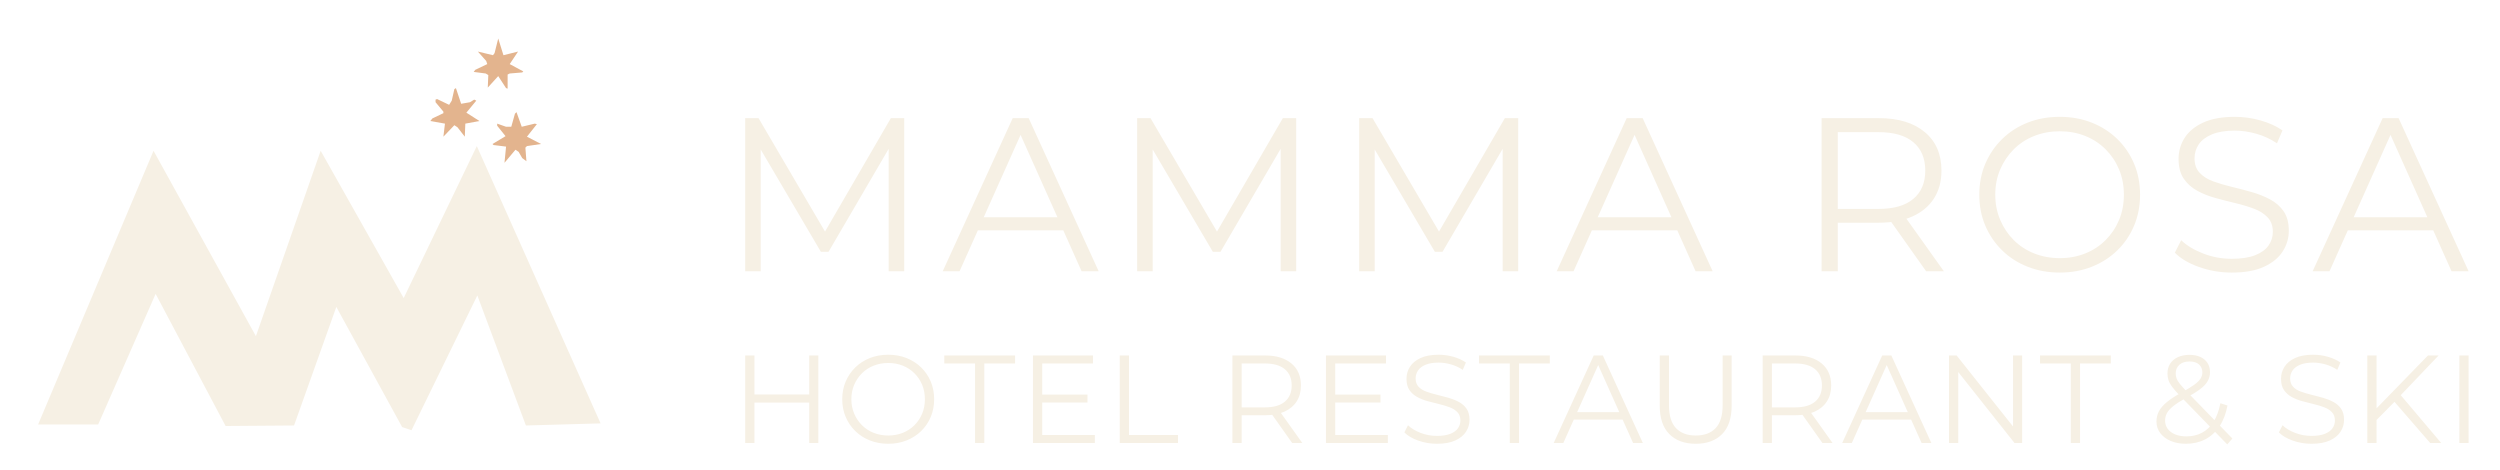
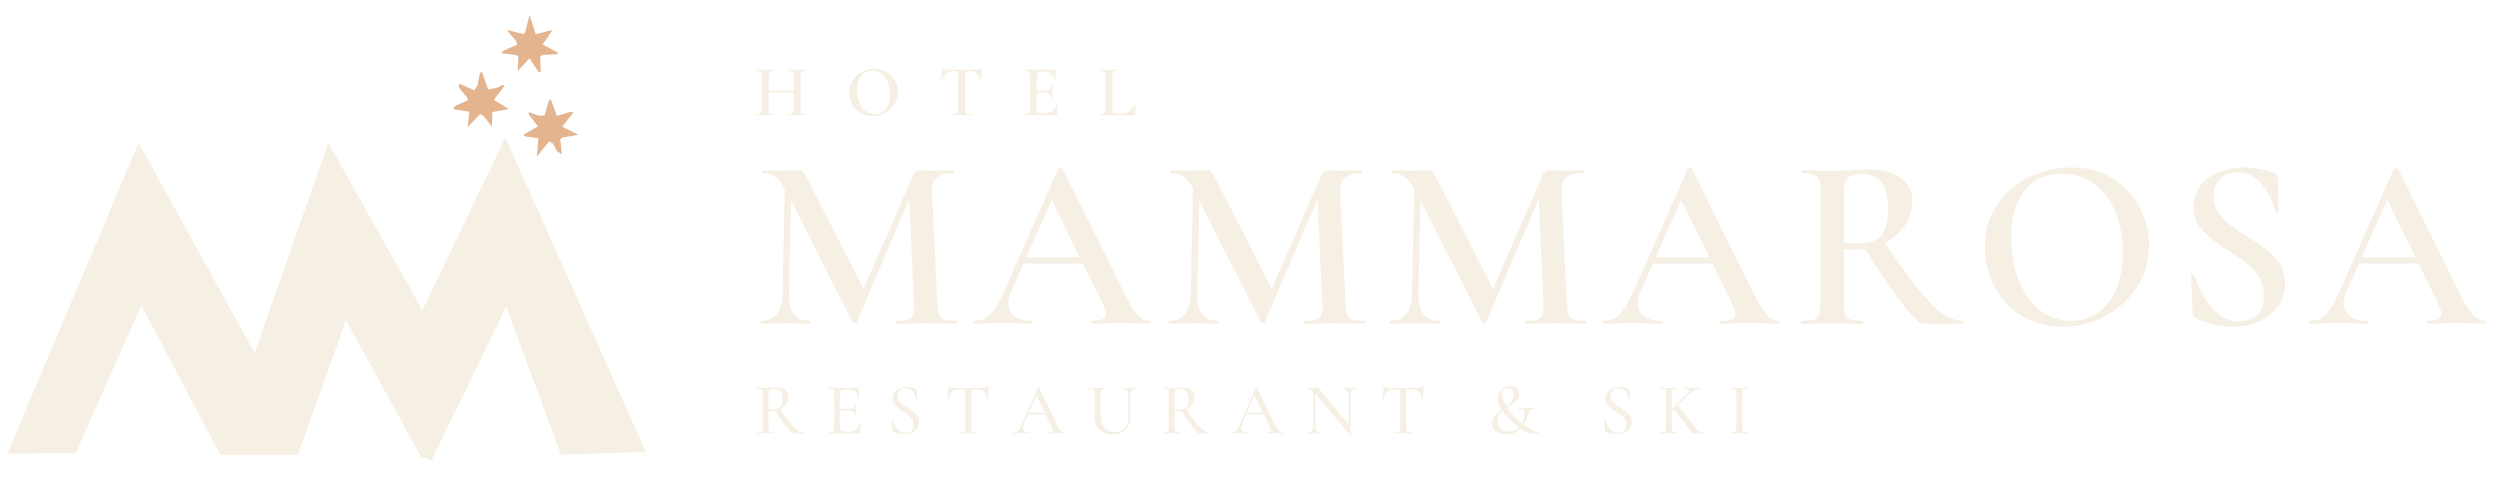
- <svg xmlns="http://www.w3.org/2000/svg" viewBox="0 0 478.7 89.8" width="479" height="90">
-   <path fill="#f6f0e4" d="M115.0 81.0 L91.3 27.9 L77.3 57.0 L61.4 28.8 L49.0 64.3 L29.4 28.8 L7.3 81.2 L18.8 81.2 L29.8 56.2 L43.2 81.5 L56.3 81.4 L64.4 58.7 L77.0 81.7 L78.8 82.3 L91.4 56.5 L100.7 81.4Z" />
-   <path fill="#e3b48e" d="M98.9 21.4 L98.6 21.7 L97.9 24.2 L96.9 24.2 L95.2 23.6 L95.2 24.0 L96.8 26.0 L94.3 27.5 L94.5 27.7 L96.9 28.0 L96.6 31.1 L98.7 28.6 L99.3 29.0 L100.0 30.2 L100.8 30.8 L100.6 28.2 L100.9 27.9 L103.6 27.5 L100.9 26.1 L102.8 23.7 L102.4 23.6 L99.9 24.2Z M87.3 16.8 L87.0 17.0 L86.5 19.2 L86.0 20.0 L83.7 18.9 L83.4 19.0 L83.4 19.5 L84.9 21.3 L84.9 21.6 L82.8 22.6 L82.4 23.1 L85.2 23.6 L84.9 26.1 L87.0 23.9 L87.6 24.3 L89.0 26.1 L89.1 23.6 L91.8 23.1 L89.3 21.5 L91.2 19.2 L90.8 19.0 L90.0 19.5 L88.3 19.8Z M95.4 7.3 L94.7 10.1 L94.4 10.5 L91.5 9.8 L93.1 11.6 L93.3 12.2 L91.0 13.3 L90.7 13.7 L93.0 14.0 L93.5 14.3 L93.4 16.7 L95.4 14.5 L96.9 16.8 L97.2 16.9 L97.2 14.2 L97.6 14.0 L100.0 13.8 L100.2 13.6 L97.6 12.2 L99.2 9.8 L96.4 10.5Z" />
-   <path fill="#f6f0e4" d="M142.689 51.87V22.551H145.244L158.647 45.42H157.306L170.583 22.551H173.138V51.87H170.165V27.201H170.877L158.647 48.142H157.181L144.867 27.201H145.663V51.87Z M180.51 51.87 193.913 22.551H196.97L210.373 51.87H207.106L194.792 24.352H196.049L183.735 51.87ZM185.787 44.038 186.709 41.525H203.755L204.677 44.038Z M217.744 51.87V22.551H220.299L233.702 45.42H232.362L245.639 22.551H248.194V51.87H245.22V27.201H245.932L233.702 48.142H232.236L219.922 27.201H220.718V51.87Z M260.256 51.87V22.551H262.811L276.214 45.42H274.873L288.15 22.551H290.705V51.87H287.732V27.201H288.444L276.214 48.142H274.748L262.434 27.201H263.23V51.87Z M298.077 51.87 311.479 22.551H314.537L327.94 51.87H324.673L312.359 24.352H313.616L301.302 51.87ZM303.354 44.038 304.276 41.525H321.322L322.244 44.038Z  M348.798 51.87V22.551H359.771Q365.342 22.551 368.546 25.211Q371.75 27.871 371.75 32.603Q371.75 35.703 370.305 37.944Q368.86 40.184 366.179 41.378Q363.499 42.572 359.771 42.572H350.515L351.897 41.148V51.87ZM368.818 51.87 361.279 41.231H364.63L372.211 51.87ZM351.897 41.399 350.515 39.933H359.687Q364.085 39.933 366.368 38.006Q368.65 36.08 368.65 32.603Q368.65 29.085 366.368 27.159Q364.085 25.232 359.687 25.232H350.515L351.897 23.766Z M394.409 52.121Q391.1 52.121 388.273 51.011Q385.446 49.901 383.372 47.87Q381.299 45.839 380.147 43.137Q378.996 40.436 378.996 37.211Q378.996 33.986 380.147 31.284Q381.299 28.583 383.372 26.551Q385.446 24.52 388.252 23.41Q391.058 22.3 394.409 22.3Q397.718 22.3 400.524 23.41Q403.33 24.52 405.403 26.53Q407.476 28.541 408.628 31.263Q409.78 33.986 409.78 37.211Q409.78 40.436 408.628 43.158Q407.476 45.881 405.403 47.891Q403.33 49.901 400.524 51.011Q397.718 52.121 394.409 52.121ZM394.409 49.357Q397.047 49.357 399.288 48.456Q401.529 47.556 403.183 45.901Q404.838 44.247 405.759 42.048Q406.681 39.849 406.681 37.211Q406.681 34.572 405.759 32.373Q404.838 30.174 403.183 28.52Q401.529 26.865 399.288 25.965Q397.047 25.064 394.409 25.064Q391.77 25.064 389.508 25.965Q387.247 26.865 385.592 28.52Q383.938 30.174 382.996 32.373Q382.053 34.572 382.053 37.211Q382.053 39.807 382.996 42.027Q383.938 44.247 385.592 45.901Q387.247 47.556 389.508 48.456Q391.77 49.357 394.409 49.357Z M427.329 52.121Q424.062 52.121 421.068 51.053Q418.073 49.985 416.439 48.31L417.654 45.922Q419.204 47.43 421.822 48.456Q424.439 49.483 427.329 49.483Q430.093 49.483 431.832 48.791Q433.57 48.1 434.387 46.928Q435.203 45.755 435.203 44.331Q435.203 42.614 434.219 41.567Q433.235 40.519 431.643 39.912Q430.052 39.305 428.125 38.844Q426.198 38.383 424.272 37.86Q422.345 37.336 420.733 36.457Q419.12 35.577 418.136 34.132Q417.152 32.687 417.152 30.342Q417.152 28.164 418.303 26.342Q419.455 24.52 421.842 23.41Q424.23 22.3 427.957 22.3Q430.429 22.3 432.858 22.991Q435.287 23.682 437.046 24.897L435.999 27.368Q434.114 26.112 431.999 25.525Q429.884 24.939 427.916 24.939Q425.277 24.939 423.56 25.651Q421.842 26.363 421.026 27.557Q420.209 28.75 420.209 30.258Q420.209 31.975 421.193 33.022Q422.178 34.069 423.79 34.656Q425.403 35.242 427.329 35.703Q429.256 36.164 431.162 36.708Q433.067 37.253 434.68 38.111Q436.292 38.97 437.277 40.394Q438.261 41.818 438.261 44.121Q438.261 46.258 437.088 48.079Q435.915 49.901 433.507 51.011Q431.099 52.121 427.329 52.121Z M442.826 51.87 456.229 22.551H459.286L472.689 51.87H469.422L457.108 24.352H458.365L446.051 51.87ZM448.103 44.038 449.025 41.525H466.071L466.993 44.038Z" />
-   <path fill="#f6f0e4" d="M154.949 84.757V67.995H156.697V84.757ZM142.689 84.757V67.995H144.461V84.757ZM144.269 77.023V75.466H155.117V77.023Z M170.083 84.901Q168.192 84.901 166.575 84.266Q164.959 83.632 163.773 82.47Q162.588 81.309 161.93 79.764Q161.271 78.22 161.271 76.376Q161.271 74.532 161.93 72.988Q162.588 71.443 163.773 70.282Q164.959 69.12 166.563 68.486Q168.168 67.851 170.083 67.851Q171.975 67.851 173.579 68.486Q175.184 69.12 176.369 70.27Q177.554 71.419 178.213 72.976Q178.871 74.532 178.871 76.376Q178.871 78.22 178.213 79.776Q177.554 81.333 176.369 82.482Q175.184 83.632 173.579 84.266Q171.975 84.901 170.083 84.901ZM170.083 83.32Q171.592 83.32 172.873 82.806Q174.154 82.291 175.1 81.345Q176.046 80.399 176.573 79.142Q177.099 77.885 177.099 76.376Q177.099 74.868 176.573 73.61Q176.046 72.353 175.1 71.407Q174.154 70.461 172.873 69.947Q171.592 69.432 170.083 69.432Q168.575 69.432 167.282 69.947Q165.988 70.461 165.043 71.407Q164.097 72.353 163.558 73.61Q163.019 74.868 163.019 76.376Q163.019 77.861 163.558 79.13Q164.097 80.399 165.043 81.345Q165.988 82.291 167.282 82.806Q168.575 83.32 170.083 83.32Z M186.702 84.757V69.528H180.811V67.995H194.365V69.528H188.474V84.757Z M197.789 84.757V67.995H209.283V69.528H199.561V83.225H209.642V84.757ZM199.369 76.999V75.49H208.229V76.999Z M214.407 84.757V67.995H216.179V83.225H225.566V84.757Z  M235.983 84.757V67.995H242.257Q245.441 67.995 247.273 69.516Q249.105 71.036 249.105 73.742Q249.105 75.514 248.279 76.795Q247.453 78.076 245.92 78.759Q244.388 79.441 242.257 79.441H236.964L237.755 78.627V84.757ZM247.429 84.757 243.119 78.675H245.034L249.368 84.757ZM237.755 78.771 236.964 77.933H242.209Q244.723 77.933 246.028 76.831Q247.333 75.73 247.333 73.742Q247.333 71.731 246.028 70.629Q244.723 69.528 242.209 69.528H236.964L237.755 68.689Z M253.894 84.757V67.995H265.388V69.528H255.666V83.225H265.748V84.757ZM255.475 76.999V75.49H264.335V76.999Z M275.134 84.901Q273.267 84.901 271.554 84.29Q269.842 83.68 268.908 82.722L269.603 81.357Q270.489 82.219 271.986 82.806Q273.482 83.392 275.134 83.392Q276.715 83.392 277.709 82.997Q278.702 82.602 279.169 81.932Q279.636 81.261 279.636 80.447Q279.636 79.465 279.074 78.867Q278.511 78.268 277.601 77.921Q276.691 77.573 275.589 77.31Q274.488 77.047 273.386 76.747Q272.285 76.448 271.363 75.945Q270.441 75.442 269.878 74.616Q269.316 73.79 269.316 72.449Q269.316 71.204 269.974 70.162Q270.633 69.12 271.997 68.486Q273.362 67.851 275.494 67.851Q276.906 67.851 278.295 68.246Q279.684 68.642 280.69 69.336L280.091 70.749Q279.014 70.03 277.804 69.695Q276.595 69.36 275.47 69.36Q273.961 69.36 272.979 69.767Q271.997 70.174 271.531 70.857Q271.064 71.539 271.064 72.401Q271.064 73.383 271.626 73.982Q272.189 74.58 273.111 74.915Q274.033 75.251 275.134 75.514Q276.236 75.777 277.325 76.089Q278.415 76.4 279.337 76.891Q280.259 77.382 280.822 78.196Q281.384 79.01 281.384 80.327Q281.384 81.548 280.714 82.59Q280.043 83.632 278.666 84.266Q277.29 84.901 275.134 84.901Z M289.095 84.757V69.528H283.204V67.995H296.758V69.528H290.867V84.757Z M297.5 84.757 305.163 67.995H306.911L314.573 84.757H312.706L305.666 69.025H306.384L299.344 84.757ZM300.517 80.279 301.044 78.843H310.79L311.317 80.279Z M324.703 84.901Q321.494 84.901 319.65 83.057Q317.806 81.213 317.806 77.597V67.995H319.578V77.526Q319.578 80.495 320.919 81.908Q322.26 83.32 324.703 83.32Q327.169 83.32 328.51 81.908Q329.851 80.495 329.851 77.526V67.995H331.575V77.597Q331.575 81.213 329.743 83.057Q327.911 84.901 324.703 84.901Z M337.514 84.757V67.995H343.788Q346.972 67.995 348.804 69.516Q350.636 71.036 350.636 73.742Q350.636 75.514 349.81 76.795Q348.984 78.076 347.451 78.759Q345.919 79.441 343.788 79.441H338.496L339.286 78.627V84.757ZM348.96 84.757 344.65 78.675H346.565L350.9 84.757ZM339.286 78.771 338.496 77.933H343.74Q346.254 77.933 347.559 76.831Q348.864 75.73 348.864 73.742Q348.864 71.731 347.559 70.629Q346.254 69.528 343.74 69.528H338.496L339.286 68.689Z M352.743 84.757 360.406 67.995H362.154L369.817 84.757H367.949L360.909 69.025H361.627L354.587 84.757ZM355.761 80.279 356.287 78.843H366.033L366.56 80.279Z M373.193 84.757V67.995H374.654L386.22 82.554H385.454V67.995H387.202V84.757H385.741L374.199 70.198H374.965V84.757Z M396.517 84.757V69.528H390.626V67.995H404.179V69.528H398.289V84.757Z  M426.473 85.021 417.23 75.514Q416.392 74.628 415.901 73.97Q415.41 73.311 415.219 72.712Q415.027 72.114 415.027 71.443Q415.027 70.366 415.542 69.563Q416.057 68.761 417.015 68.318Q417.972 67.875 419.265 67.875Q420.439 67.875 421.313 68.27Q422.187 68.666 422.678 69.408Q423.169 70.15 423.169 71.204Q423.169 72.114 422.726 72.904Q422.283 73.694 421.277 74.448Q420.271 75.203 418.547 76.137Q417.038 76.975 416.164 77.669Q415.29 78.364 414.931 79.022Q414.572 79.681 414.572 80.471Q414.572 81.381 415.087 82.063Q415.602 82.746 416.524 83.117Q417.446 83.488 418.643 83.488Q420.319 83.488 421.636 82.794Q422.953 82.099 423.851 80.686Q424.749 79.274 425.156 77.142L426.521 77.573Q426.066 79.968 424.965 81.596Q423.863 83.225 422.235 84.063Q420.606 84.901 418.547 84.901Q416.919 84.901 415.65 84.362Q414.38 83.823 413.65 82.866Q412.92 81.908 412.92 80.639Q412.92 79.561 413.399 78.663Q413.878 77.765 414.943 76.891Q416.009 76.017 417.781 75.059Q419.289 74.221 420.139 73.61Q420.99 73 421.349 72.437Q421.708 71.874 421.708 71.228Q421.708 70.294 421.073 69.719Q420.439 69.144 419.265 69.144Q417.996 69.144 417.302 69.779Q416.607 70.414 416.607 71.419Q416.607 71.922 416.763 72.377Q416.919 72.832 417.362 73.383Q417.805 73.934 418.595 74.772L427.455 83.895Z  M442.589 84.901Q440.721 84.901 439.009 84.29Q437.297 83.68 436.363 82.722L437.057 81.357Q437.943 82.219 439.44 82.806Q440.937 83.392 442.589 83.392Q444.169 83.392 445.163 82.997Q446.157 82.602 446.624 81.932Q447.091 81.261 447.091 80.447Q447.091 79.465 446.528 78.867Q445.965 78.268 445.055 77.921Q444.145 77.573 443.044 77.31Q441.942 77.047 440.841 76.747Q439.739 76.448 438.817 75.945Q437.895 75.442 437.333 74.616Q436.77 73.79 436.77 72.449Q436.77 71.204 437.429 70.162Q438.087 69.12 439.452 68.486Q440.817 67.851 442.948 67.851Q444.361 67.851 445.75 68.246Q447.139 68.642 448.144 69.336L447.546 70.749Q446.468 70.03 445.259 69.695Q444.05 69.36 442.924 69.36Q441.416 69.36 440.434 69.767Q439.452 70.174 438.985 70.857Q438.518 71.539 438.518 72.401Q438.518 73.383 439.081 73.982Q439.644 74.58 440.565 74.915Q441.487 75.251 442.589 75.514Q443.69 75.777 444.78 76.089Q445.869 76.4 446.791 76.891Q447.713 77.382 448.276 78.196Q448.839 79.01 448.839 80.327Q448.839 81.548 448.168 82.59Q447.498 83.632 446.121 84.266Q444.744 84.901 442.589 84.901Z M454.825 80.591 454.753 78.435 464.907 67.995H466.942L459.543 75.754L458.537 76.831ZM453.293 84.757V67.995H455.065V84.757ZM465.338 84.757 458.106 76.424 459.303 75.131 467.445 84.757Z M470.917 84.757V67.995H472.689V84.757Z" />
+ <svg xmlns="http://www.w3.org/2000/svg" viewBox="0 0 651 124" width="651" height="124">
+   <path fill="#f6f0e4" d="M168.2 117.7 L131.6 35.8 L110.0 80.8 L85.5 37.2 L66.3 91.9 L36.1 37.2 L1.9 118.1 L19.7 118.0 L36.8 79.5 L57.4 118.5 L77.6 118.4 L90.1 83.4 L109.6 118.9 L112.4 119.8 L131.8 79.9 L146.1 118.4Z" />
+   <path fill="#e3b48e" d="M143.4 25.8 L142.9 26.3 L141.8 30.1 L140.2 30.1 L137.7 29.2 L137.7 29.8 L140.1 32.9 L136.3 35.1 L136.6 35.5 L140.2 36.0 L139.8 40.8 L143.0 36.8 L144.0 37.4 L145.1 39.4 L146.3 40.2 L145.9 36.3 L146.4 35.8 L150.6 35.1 L146.4 33.0 L149.3 29.3 L148.7 29.1 L145.0 30.2Z M125.5 18.7 L125.0 19.0 L124.3 22.3 L123.5 23.5 L119.9 21.9 L119.4 22.1 L119.5 22.8 L121.8 25.6 L121.8 26.1 L118.5 27.6 L118.0 28.4 L122.2 29.1 L121.8 33.1 L125.0 29.7 L126.0 30.3 L128.1 33.0 L128.2 29.2 L132.5 28.4 L128.6 26.0 L131.4 22.3 L130.9 22.1 L129.6 22.8 L127.1 23.3Z M137.9 3.9 L136.8 8.3 L136.4 8.9 L132.0 7.8 L134.4 10.7 L134.7 11.6 L131.1 13.2 L130.6 13.9 L134.3 14.3 L135.0 14.8 L134.8 18.5 L137.9 15.2 L140.2 18.7 L140.8 18.8 L140.7 14.7 L141.3 14.3 L145.1 14.1 L145.3 13.7 L141.3 11.6 L143.9 7.8 L139.5 8.9Z" />
+   <path fill="#f6f0e4" d="M206.733 19.702Q206.733 19.151 206.619 18.866Q206.505 18.581 206.163 18.467Q205.821 18.353 205.118 18.353Q205.061 18.353 205.061 18.239Q205.061 18.125 205.118 18.125Q205.593 18.125 206.21 18.154Q206.828 18.182 207.645 18.182Q208.31 18.182 208.956 18.154Q209.602 18.125 210.077 18.125Q210.134 18.125 210.134 18.239Q210.134 18.353 210.077 18.353Q209.412 18.353 209.079 18.458Q208.747 18.562 208.633 18.837Q208.519 19.113 208.519 19.664V28.461Q208.519 29.012 208.633 29.297Q208.747 29.582 209.079 29.677Q209.412 29.772 210.077 29.772Q210.134 29.772 210.134 29.886Q210.134 30.0 210.077 30.0Q209.602 30.0 208.956 29.981Q208.31 29.962 207.645 29.962Q206.828 29.962 206.21 29.981Q205.593 30.0 205.118 30.0Q205.061 30.0 205.061 29.886Q205.061 29.772 205.118 29.772Q205.821 29.772 206.163 29.677Q206.505 29.582 206.619 29.297Q206.733 29.012 206.733 28.461ZM199.228 24.072V23.578H207.55V24.072ZM198.392 28.461V19.664Q198.392 19.113 198.278 18.837Q198.164 18.562 197.841 18.458Q197.518 18.353 196.853 18.353Q196.815 18.353 196.815 18.239Q196.815 18.125 196.853 18.125Q197.347 18.125 197.955 18.154Q198.563 18.182 199.228 18.182Q200.045 18.182 200.672 18.154Q201.299 18.125 201.793 18.125Q201.831 18.125 201.831 18.239Q201.831 18.353 201.793 18.353Q201.109 18.353 200.767 18.467Q200.425 18.581 200.311 18.866Q200.197 19.151 200.197 19.702V28.461Q200.197 29.012 200.311 29.297Q200.425 29.582 200.776 29.677Q201.128 29.772 201.793 29.772Q201.831 29.772 201.831 29.886Q201.831 30.0 201.793 30.0Q201.28 30.0 200.662 29.981Q200.045 29.962 199.228 29.962Q198.563 29.962 197.936 29.981Q197.309 30.0 196.834 30.0Q196.796 30.0 196.796 29.886Q196.796 29.772 196.834 29.772Q197.499 29.772 197.822 29.677Q198.145 29.582 198.268 29.297Q198.392 29.012 198.392 28.461Z M227.158 30.228Q225.79 30.228 224.678 29.744Q223.567 29.259 222.778 28.404Q221.99 27.549 221.562 26.438Q221.135 25.326 221.135 24.072Q221.135 22.533 221.733 21.374Q222.332 20.215 223.32 19.446Q224.308 18.676 225.486 18.296Q226.664 17.916 227.823 17.916Q229.229 17.916 230.34 18.419Q231.452 18.923 232.231 19.778Q233.01 20.633 233.418 21.716Q233.827 22.799 233.827 23.939Q233.827 25.269 233.295 26.409Q232.763 27.549 231.841 28.404Q230.92 29.259 229.713 29.744Q228.507 30.228 227.158 30.228ZM227.804 29.772Q228.944 29.772 229.846 29.164Q230.749 28.556 231.271 27.369Q231.794 26.181 231.794 24.49Q231.794 22.723 231.224 21.355Q230.654 19.987 229.59 19.199Q228.526 18.41 227.044 18.41Q225.201 18.41 224.184 19.73Q223.168 21.051 223.168 23.388Q223.168 24.756 223.51 25.925Q223.852 27.093 224.469 27.967Q225.087 28.841 225.932 29.306Q226.778 29.772 227.804 29.772Z M248.248 18.524Q247.089 18.524 246.357 19.246Q245.626 19.968 245.208 21.374Q245.208 21.431 245.103 21.422Q244.999 21.412 244.999 21.374Q245.037 21.108 245.075 20.642Q245.113 20.177 245.16 19.626Q245.208 19.075 245.236 18.553Q245.265 18.03 245.265 17.707Q245.265 17.612 245.369 17.612Q245.474 17.612 245.474 17.707Q245.474 17.897 245.673 17.982Q245.873 18.068 246.12 18.096Q246.367 18.125 246.538 18.125Q248.172 18.182 250.357 18.182Q251.706 18.182 252.494 18.154Q253.283 18.125 254.024 18.125Q254.708 18.125 255.059 18.04Q255.411 17.954 255.506 17.65Q255.525 17.574 255.62 17.574Q255.715 17.574 255.715 17.65Q255.696 17.954 255.658 18.477Q255.62 18.999 255.601 19.579Q255.582 20.158 255.563 20.643Q255.544 21.127 255.544 21.374Q255.544 21.412 255.439 21.412Q255.335 21.412 255.316 21.374Q255.107 19.873 254.404 19.199Q253.701 18.524 252.523 18.524Q252.01 18.524 251.744 18.619Q251.478 18.714 251.383 18.971Q251.288 19.227 251.288 19.702V28.461Q251.288 29.012 251.411 29.297Q251.535 29.582 251.886 29.677Q252.238 29.772 252.96 29.772Q253.017 29.772 253.017 29.886Q253.017 30.0 252.96 30.0Q252.447 30.0 251.791 29.981Q251.136 29.962 250.357 29.962Q249.616 29.962 248.97 29.981Q248.324 30.0 247.773 30.0Q247.735 30.0 247.735 29.886Q247.735 29.772 247.773 29.772Q248.495 29.772 248.856 29.677Q249.217 29.582 249.34 29.297Q249.464 29.012 249.464 28.461V19.664Q249.464 19.189 249.378 18.951Q249.293 18.714 249.027 18.619Q248.761 18.524 248.248 18.524Z M274.962 30.0H266.716Q266.659 30.0 266.659 29.886Q266.659 29.772 266.716 29.772Q267.343 29.772 267.647 29.677Q267.951 29.582 268.055 29.297Q268.16 29.012 268.16 28.461V19.664Q268.16 19.113 268.055 18.837Q267.951 18.562 267.647 18.458Q267.343 18.353 266.716 18.353Q266.659 18.353 266.659 18.239Q266.659 18.125 266.716 18.125H274.62Q274.81 18.125 274.81 18.296L274.848 20.766Q274.848 20.804 274.753 20.814Q274.658 20.823 274.62 20.766Q274.411 19.683 273.746 19.151Q273.081 18.619 271.998 18.619H271.219Q270.744 18.619 270.468 18.724Q270.193 18.828 270.079 19.066Q269.965 19.303 269.965 19.702V28.385Q269.965 28.784 270.069 29.041Q270.174 29.297 270.402 29.401Q270.63 29.506 271.048 29.506H271.979Q273.271 29.506 274.069 28.889Q274.867 28.271 275.209 27.055Q275.228 26.998 275.332 27.017Q275.437 27.036 275.437 27.074Q275.361 27.606 275.304 28.347Q275.247 29.088 275.247 29.715Q275.247 30.0 274.962 30.0ZM273.898 25.706Q273.898 24.908 273.366 24.49Q272.834 24.072 271.77 24.072H269.11V23.578H271.789Q272.853 23.578 273.366 23.217Q273.879 22.856 273.879 22.172Q273.879 22.115 273.983 22.115Q274.088 22.115 274.088 22.172Q274.088 22.78 274.078 23.122Q274.069 23.464 274.069 23.825Q274.069 24.281 274.097 24.727Q274.126 25.174 274.126 25.706Q274.126 25.744 274.012 25.744Q273.898 25.744 273.898 25.706Z M289.668 19.683V28.385Q289.668 28.86 289.763 29.107Q289.858 29.354 290.124 29.43Q290.39 29.506 290.903 29.506H292.043Q293.392 29.506 294.323 28.746Q295.254 27.986 295.558 26.732Q295.577 26.675 295.672 26.694Q295.767 26.713 295.767 26.77Q295.71 27.359 295.653 28.186Q295.596 29.012 295.596 29.715Q295.596 30.0 295.311 30.0H286.419Q286.381 30.0 286.381 29.886Q286.381 29.772 286.419 29.772Q287.027 29.772 287.34 29.677Q287.654 29.582 287.758 29.297Q287.863 29.012 287.863 28.461V19.664Q287.863 19.113 287.758 18.837Q287.654 18.562 287.34 18.458Q287.027 18.353 286.419 18.353Q286.381 18.353 286.381 18.239Q286.381 18.125 286.419 18.125Q286.875 18.125 287.483 18.154Q288.091 18.182 288.756 18.182Q289.459 18.182 290.057 18.154Q290.656 18.125 291.112 18.125Q291.169 18.125 291.169 18.239Q291.169 18.353 291.112 18.353Q290.504 18.353 290.19 18.458Q289.877 18.562 289.772 18.847Q289.668 19.132 289.668 19.683Z" />
+   <path fill="#f6f0e4" d="M203.778 76.576 204.418 45.792 206.146 45.92 205.442 76.576Q205.378 79.968 206.754 81.76Q208.13 83.552 210.882 83.552Q211.074 83.552 211.074 83.936Q211.074 84.32 210.882 84.32Q209.474 84.32 208.002 84.256Q206.53 84.192 204.674 84.192Q202.754 84.192 201.186 84.256Q199.618 84.32 198.21 84.32Q198.018 84.32 198.018 83.936Q198.018 83.552 198.21 83.552Q200.834 83.552 202.274 81.76Q203.714 79.968 203.778 76.576ZM249.09 83.552Q249.218 83.552 249.218 83.936Q249.218 84.32 249.09 84.32Q247.426 84.32 245.378 84.256Q243.33 84.192 241.09 84.192Q238.85 84.192 236.898 84.256Q234.946 84.32 233.346 84.32Q233.218 84.32 233.218 83.936Q233.218 83.552 233.346 83.552Q236.418 83.552 237.314 82.72Q238.21 81.888 238.018 79.136L236.674 49.888L239.49 45.472L223.106 83.872Q223.042 84.128 222.594 84.128Q222.146 84.128 222.018 83.872L204.674 49.632Q202.37 45.088 198.658 45.088Q198.466 45.088 198.466 44.704Q198.466 44.32 198.658 44.32Q199.874 44.32 201.25 44.384Q202.626 44.448 203.586 44.448Q204.994 44.448 206.114 44.384Q207.234 44.32 207.874 44.32Q208.77 44.32 209.25 44.928Q209.73 45.536 210.818 47.648L225.218 75.872L222.466 80.736L237.634 45.92Q238.018 45.088 238.466 44.704Q238.914 44.32 239.554 44.32Q240.13 44.32 240.802 44.384Q241.474 44.448 242.434 44.448Q244.354 44.448 245.698 44.384Q247.042 44.32 248.322 44.32Q248.514 44.32 248.514 44.704Q248.514 45.088 248.322 45.088Q245.378 45.088 243.97 46.176Q242.562 47.264 242.69 49.888L244.098 79.136Q244.226 80.992 244.578 81.952Q244.93 82.912 245.986 83.232Q247.042 83.552 249.09 83.552Z M265.282 68.64 266.114 67.04H284.034L284.482 68.64ZM299.33 83.552Q299.586 83.552 299.586 83.936Q299.586 84.32 299.33 84.32Q297.41 84.32 295.394 84.192Q293.378 84.064 291.522 84.064Q289.41 84.064 287.842 84.192Q286.274 84.32 284.354 84.32Q284.098 84.32 284.098 83.936Q284.098 83.552 284.354 83.552Q287.234 83.552 287.81 82.528Q288.386 81.504 286.85 78.496L273.474 51.296L276.098 47.008L263.426 75.552Q261.762 79.456 263.33 81.504Q264.898 83.552 268.674 83.552Q268.994 83.552 268.994 83.936Q268.994 84.32 268.674 84.32Q266.754 84.32 265.154 84.192Q263.554 84.064 261.122 84.064Q258.69 84.064 257.25 84.192Q255.81 84.32 253.698 84.32Q253.442 84.32 253.442 83.936Q253.442 83.552 253.698 83.552Q255.426 83.552 256.674 82.848Q257.922 82.144 259.138 80.256Q260.354 78.368 261.826 74.976L275.586 43.936Q275.714 43.744 276.162 43.744Q276.61 43.744 276.674 43.936L292.354 75.552Q293.826 78.624 294.978 80.384Q296.13 82.144 297.154 82.848Q298.178 83.552 299.33 83.552Z M310.082 76.576 310.722 45.792 312.45 45.92 311.746 76.576Q311.682 79.968 313.058 81.76Q314.434 83.552 317.186 83.552Q317.378 83.552 317.378 83.936Q317.378 84.32 317.186 84.32Q315.778 84.32 314.306 84.256Q312.834 84.192 310.978 84.192Q309.058 84.192 307.49 84.256Q305.922 84.32 304.514 84.32Q304.322 84.32 304.322 83.936Q304.322 83.552 304.514 83.552Q307.138 83.552 308.578 81.76Q310.018 79.968 310.082 76.576ZM355.394 83.552Q355.522 83.552 355.522 83.936Q355.522 84.32 355.394 84.32Q353.73 84.32 351.682 84.256Q349.634 84.192 347.394 84.192Q345.154 84.192 343.202 84.256Q341.25 84.32 339.65 84.32Q339.522 84.32 339.522 83.936Q339.522 83.552 339.65 83.552Q342.722 83.552 343.618 82.72Q344.514 81.888 344.322 79.136L342.978 49.888L345.794 45.472L329.41 83.872Q329.346 84.128 328.898 84.128Q328.45 84.128 328.322 83.872L310.978 49.632Q308.674 45.088 304.962 45.088Q304.77 45.088 304.77 44.704Q304.77 44.32 304.962 44.32Q306.178 44.32 307.554 44.384Q308.93 44.448 309.89 44.448Q311.298 44.448 312.418 44.384Q313.538 44.32 314.178 44.32Q315.074 44.32 315.554 44.928Q316.034 45.536 317.122 47.648L331.522 75.872L328.77 80.736L343.938 45.92Q344.322 45.088 344.77 44.704Q345.218 44.32 345.858 44.32Q346.434 44.32 347.106 44.384Q347.778 44.448 348.738 44.448Q350.658 44.448 352.002 44.384Q353.346 44.32 354.626 44.32Q354.818 44.32 354.818 44.704Q354.818 45.088 354.626 45.088Q351.682 45.088 350.274 46.176Q348.866 47.264 348.994 49.888L350.402 79.136Q350.53 80.992 350.882 81.952Q351.234 82.912 352.29 83.232Q353.346 83.552 355.394 83.552Z M367.682 76.576 368.322 45.792 370.05 45.92 369.346 76.576Q369.282 79.968 370.658 81.76Q372.034 83.552 374.786 83.552Q374.978 83.552 374.978 83.936Q374.978 84.32 374.786 84.32Q373.378 84.32 371.906 84.256Q370.434 84.192 368.578 84.192Q366.658 84.192 365.09 84.256Q363.522 84.32 362.114 84.32Q361.922 84.32 361.922 83.936Q361.922 83.552 362.114 83.552Q364.738 83.552 366.178 81.76Q367.618 79.968 367.682 76.576ZM412.994 83.552Q413.122 83.552 413.122 83.936Q413.122 84.32 412.994 84.32Q411.33 84.32 409.282 84.256Q407.234 84.192 404.994 84.192Q402.754 84.192 400.802 84.256Q398.85 84.32 397.25 84.32Q397.122 84.32 397.122 83.936Q397.122 83.552 397.25 83.552Q400.322 83.552 401.218 82.72Q402.114 81.888 401.922 79.136L400.578 49.888L403.394 45.472L387.01 83.872Q386.946 84.128 386.498 84.128Q386.05 84.128 385.922 83.872L368.578 49.632Q366.274 45.088 362.562 45.088Q362.37 45.088 362.37 44.704Q362.37 44.32 362.562 44.32Q363.778 44.32 365.154 44.384Q366.53 44.448 367.49 44.448Q368.898 44.448 370.018 44.384Q371.138 44.32 371.778 44.32Q372.674 44.32 373.154 44.928Q373.634 45.536 374.722 47.648L389.122 75.872L386.37 80.736L401.538 45.92Q401.922 45.088 402.37 44.704Q402.818 44.32 403.458 44.32Q404.034 44.32 404.706 44.384Q405.378 44.448 406.338 44.448Q408.258 44.448 409.602 44.384Q410.946 44.32 412.226 44.32Q412.418 44.32 412.418 44.704Q412.418 45.088 412.226 45.088Q409.282 45.088 407.874 46.176Q406.466 47.264 406.594 49.888L408.002 79.136Q408.13 80.992 408.482 81.952Q408.834 82.912 409.89 83.232Q410.946 83.552 412.994 83.552Z M429.186 68.64 430.018 67.04H447.938L448.386 68.64ZM463.234 83.552Q463.49 83.552 463.49 83.936Q463.49 84.32 463.234 84.32Q461.314 84.32 459.298 84.192Q457.282 84.064 455.426 84.064Q453.314 84.064 451.746 84.192Q450.178 84.32 448.258 84.32Q448.002 84.32 448.002 83.936Q448.002 83.552 448.258 83.552Q451.138 83.552 451.714 82.528Q452.29 81.504 450.754 78.496L437.378 51.296L440.002 47.008L427.33 75.552Q425.666 79.456 427.234 81.504Q428.802 83.552 432.578 83.552Q432.898 83.552 432.898 83.936Q432.898 84.32 432.578 84.32Q430.658 84.32 429.058 84.192Q427.458 84.064 425.026 84.064Q422.594 84.064 421.154 84.192Q419.714 84.32 417.602 84.32Q417.346 84.32 417.346 83.936Q417.346 83.552 417.602 83.552Q419.33 83.552 420.578 82.848Q421.826 82.144 423.042 80.256Q424.258 78.368 425.73 74.976L439.49 43.936Q439.618 43.744 440.066 43.744Q440.514 43.744 440.578 43.936L456.258 75.552Q457.73 78.624 458.882 80.384Q460.034 82.144 461.058 82.848Q462.082 83.552 463.234 83.552Z M500.866 84.32Q499.906 84.32 497.666 81.888Q495.426 79.456 492.258 74.88Q489.09 70.304 485.186 63.968L490.306 62.432Q495.49 70.176 499.17 74.816Q502.85 79.456 505.698 81.504Q508.546 83.552 511.17 83.552Q511.298 83.552 511.298 83.936Q511.298 84.32 511.17 84.32Q507.138 84.32 504.61 84.32Q502.082 84.32 500.866 84.32ZM486.338 44.128Q491.906 44.128 494.946 46.336Q497.986 48.544 497.986 52.384Q497.986 56.032 495.906 58.912Q493.826 61.792 490.53 63.392Q487.234 64.992 483.458 64.992Q482.69 64.992 481.794 64.96Q480.898 64.928 480.194 64.864V79.136Q480.194 80.992 480.514 81.952Q480.834 82.912 481.89 83.232Q482.946 83.552 484.994 83.552Q485.186 83.552 485.186 83.936Q485.186 84.32 484.994 84.32Q483.394 84.32 481.41 84.256Q479.426 84.192 477.058 84.192Q474.818 84.192 472.77 84.256Q470.722 84.32 469.122 84.32Q468.93 84.32 468.93 83.936Q468.93 83.552 469.122 83.552Q471.234 83.552 472.258 83.232Q473.282 82.912 473.666 81.952Q474.05 80.992 474.05 79.136V49.504Q474.05 47.648 473.698 46.72Q473.346 45.792 472.322 45.44Q471.298 45.088 469.186 45.088Q469.058 45.088 469.058 44.704Q469.058 44.32 469.186 44.32Q470.786 44.32 472.802 44.416Q474.818 44.512 477.058 44.512Q479.106 44.512 481.666 44.32Q484.226 44.128 486.338 44.128ZM491.65 54.624Q491.65 50.912 490.786 48.896Q489.922 46.88 488.386 46.112Q486.85 45.344 484.802 45.344Q482.306 45.344 481.25 46.272Q480.194 47.2 480.194 49.632V63.136Q481.09 63.264 482.114 63.328Q483.138 63.392 483.906 63.392Q488.194 63.392 489.922 61.248Q491.65 59.104 491.65 54.624Z M537.154 85.088Q532.546 85.088 528.802 83.456Q525.058 81.824 522.402 78.944Q519.746 76.064 518.306 72.32Q516.866 68.576 516.866 64.352Q516.866 59.168 518.882 55.264Q520.898 51.36 524.226 48.768Q527.554 46.176 531.522 44.896Q535.49 43.616 539.394 43.616Q544.13 43.616 547.874 45.312Q551.618 47.008 554.242 49.888Q556.866 52.768 558.242 56.416Q559.618 60.064 559.618 63.904Q559.618 68.384 557.826 72.224Q556.034 76.064 552.93 78.944Q549.826 81.824 545.762 83.456Q541.698 85.088 537.154 85.088ZM539.33 83.552Q543.17 83.552 546.21 81.504Q549.25 79.456 551.01 75.456Q552.77 71.456 552.77 65.76Q552.77 59.808 550.85 55.2Q548.93 50.592 545.346 47.936Q541.762 45.28 536.77 45.28Q530.562 45.28 527.138 49.728Q523.714 54.176 523.714 62.048Q523.714 66.656 524.866 70.592Q526.018 74.528 528.098 77.472Q530.178 80.416 533.026 81.984Q535.874 83.552 539.33 83.552Z M576.45 51.168Q576.45 53.664 577.73 55.488Q579.01 57.312 581.026 58.784Q583.042 60.256 585.282 61.664Q587.714 63.136 589.922 64.8Q592.13 66.464 593.57 68.608Q595.01 70.752 595.01 73.824Q595.01 77.152 593.282 79.68Q591.554 82.208 588.514 83.648Q585.474 85.088 581.378 85.088Q579.65 85.088 577.762 84.768Q575.874 84.448 574.242 83.872Q572.61 83.296 571.586 82.656Q571.33 82.464 571.17 82.208Q571.01 81.952 570.946 81.44L570.562 71.776Q570.498 71.456 570.85 71.424Q571.202 71.392 571.266 71.648Q572.034 73.568 573.09 75.712Q574.146 77.856 575.554 79.648Q576.962 81.44 578.786 82.56Q580.61 83.68 582.978 83.68Q584.642 83.68 586.114 83.104Q587.586 82.528 588.546 81.088Q589.506 79.648 589.506 77.152Q589.506 74.144 588.13 72.0Q586.754 69.856 584.642 68.256Q582.53 66.656 580.226 65.248Q577.986 63.776 575.938 62.24Q573.89 60.704 572.578 58.688Q571.266 56.672 571.266 53.792Q571.266 50.272 573.186 48.032Q575.106 45.792 578.082 44.704Q581.058 43.616 584.194 43.616Q586.306 43.616 588.482 44Q590.658 44.384 592.194 45.088Q592.77 45.28 592.962 45.6Q593.154 45.92 593.154 46.304L593.282 54.944Q593.282 55.2 592.994 55.264Q592.706 55.328 592.578 55.136Q592.258 54.176 591.618 52.48Q590.978 50.784 589.826 49.056Q588.674 47.328 586.946 46.112Q585.218 44.896 582.722 44.896Q580.802 44.896 579.394 45.664Q577.986 46.432 577.218 47.808Q576.45 49.184 576.45 51.168Z M613.058 68.64 613.89 67.04H631.81L632.258 68.64ZM647.106 83.552Q647.362 83.552 647.362 83.936Q647.362 84.32 647.106 84.32Q645.186 84.32 643.17 84.192Q641.154 84.064 639.298 84.064Q637.186 84.064 635.618 84.192Q634.05 84.32 632.13 84.32Q631.874 84.32 631.874 83.936Q631.874 83.552 632.13 83.552Q635.01 83.552 635.586 82.528Q636.162 81.504 634.626 78.496L621.25 51.296L623.874 47.008L611.202 75.552Q609.538 79.456 611.106 81.504Q612.674 83.552 616.45 83.552Q616.77 83.552 616.77 83.936Q616.77 84.32 616.45 84.32Q614.53 84.32 612.93 84.192Q611.33 84.064 608.898 84.064Q606.466 84.064 605.026 84.192Q603.586 84.32 601.474 84.32Q601.218 84.32 601.218 83.936Q601.218 83.552 601.474 83.552Q603.202 83.552 604.45 82.848Q605.698 82.144 606.914 80.256Q608.13 78.368 609.602 74.976L623.362 43.936Q623.49 43.744 623.938 43.744Q624.386 43.744 624.45 43.936L640.13 75.552Q641.602 78.624 642.754 80.384Q643.906 82.144 644.93 82.848Q645.954 83.552 647.106 83.552Z" />
+   <path fill="#f6f0e4" d="M206.6 112.86Q206.296 112.86 205.602 112.129Q204.909 111.397 203.94 110.038Q202.971 108.68 201.755 106.799L203.028 106.4Q204.624 108.699 205.735 110.067Q206.847 111.435 207.702 112.034Q208.557 112.632 209.336 112.632Q209.393 112.632 209.393 112.746Q209.393 112.86 209.336 112.86Q208.272 112.86 207.597 112.86Q206.923 112.86 206.6 112.86ZM202.04 100.928Q203.636 100.928 204.481 101.602Q205.327 102.277 205.327 103.398Q205.327 104.462 204.719 105.298Q204.111 106.134 203.132 106.609Q202.154 107.084 201.033 107.084Q200.805 107.084 200.558 107.075Q200.311 107.065 200.102 107.046V111.321Q200.102 111.872 200.206 112.157Q200.311 112.442 200.643 112.537Q200.976 112.632 201.641 112.632Q201.698 112.632 201.698 112.746Q201.698 112.86 201.641 112.86Q201.166 112.86 200.596 112.841Q200.026 112.822 199.342 112.822Q198.696 112.822 198.107 112.841Q197.518 112.86 197.043 112.86Q196.986 112.86 196.986 112.746Q196.986 112.632 197.043 112.632Q197.689 112.632 198.021 112.537Q198.354 112.442 198.477 112.157Q198.601 111.872 198.601 111.321V102.524Q198.601 101.973 198.487 101.697Q198.373 101.422 198.05 101.317Q197.727 101.213 197.062 101.213Q197.024 101.213 197.024 101.099Q197.024 100.985 197.062 100.985Q197.537 100.985 198.116 101.013Q198.696 101.042 199.342 101.042Q199.95 101.042 200.71 100.985Q201.47 100.928 202.04 100.928ZM203.769 104.006Q203.769 102.942 203.484 102.344Q203.199 101.745 202.676 101.498Q202.154 101.251 201.451 101.251Q200.729 101.251 200.415 101.507Q200.102 101.764 200.102 102.562V106.571Q200.368 106.59 200.681 106.609Q200.995 106.628 201.223 106.628Q202.629 106.628 203.199 105.982Q203.769 105.336 203.769 104.006Z M223.776 112.86H215.682Q215.625 112.86 215.625 112.746Q215.625 112.632 215.682 112.632Q216.328 112.632 216.66 112.537Q216.993 112.442 217.107 112.157Q217.221 111.872 217.221 111.321V102.524Q217.221 101.973 217.107 101.697Q216.993 101.422 216.66 101.317Q216.328 101.213 215.682 101.213Q215.625 101.213 215.625 101.099Q215.625 100.985 215.682 100.985H223.434Q223.624 100.985 223.624 101.156L223.662 103.55Q223.662 103.607 223.557 103.617Q223.453 103.626 223.434 103.569Q223.301 102.524 222.693 101.983Q222.085 101.441 221.097 101.441H220.128Q219.558 101.441 219.254 101.536Q218.95 101.631 218.836 101.888Q218.722 102.144 218.722 102.6V111.245Q218.722 111.701 218.826 111.957Q218.931 112.214 219.216 112.319Q219.501 112.423 220.014 112.423H221.268Q222.351 112.423 223.054 111.787Q223.757 111.15 224.023 109.972Q224.023 109.915 224.137 109.934Q224.251 109.953 224.251 110.01Q224.175 110.523 224.118 111.245Q224.061 111.967 224.061 112.575Q224.061 112.86 223.776 112.86ZM222.712 108.49Q222.712 107.673 222.246 107.284Q221.781 106.894 220.755 106.894H218V106.457H220.812Q221.781 106.457 222.237 106.124Q222.693 105.792 222.693 105.089Q222.693 105.051 222.797 105.051Q222.902 105.051 222.902 105.089Q222.902 105.678 222.892 106.001Q222.883 106.324 222.883 106.685Q222.883 107.122 222.911 107.559Q222.94 107.996 222.94 108.49Q222.94 108.528 222.826 108.528Q222.712 108.528 222.712 108.49Z M233.789 103.113Q233.789 103.873 234.169 104.424Q234.549 104.975 235.157 105.403Q235.765 105.83 236.449 106.248Q237.152 106.666 237.807 107.141Q238.463 107.616 238.89 108.252Q239.318 108.889 239.318 109.801Q239.318 110.732 238.833 111.473Q238.349 112.214 237.465 112.651Q236.582 113.088 235.347 113.088Q234.853 113.088 234.349 113.002Q233.846 112.917 233.39 112.765Q232.934 112.613 232.554 112.385Q232.478 112.328 232.43 112.252Q232.383 112.176 232.383 112.024L232.193 109.307Q232.174 109.212 232.278 109.203Q232.383 109.193 232.402 109.269Q232.573 109.858 232.858 110.466Q233.143 111.074 233.542 111.578Q233.941 112.081 234.501 112.404Q235.062 112.727 235.803 112.727Q236.316 112.727 236.8 112.537Q237.285 112.347 237.589 111.9Q237.893 111.454 237.893 110.656Q237.893 109.744 237.494 109.117Q237.095 108.49 236.468 108.034Q235.841 107.578 235.138 107.16Q234.473 106.742 233.855 106.286Q233.238 105.83 232.858 105.231Q232.478 104.633 232.478 103.778Q232.478 102.752 233.019 102.087Q233.561 101.422 234.406 101.099Q235.252 100.776 236.145 100.776Q236.734 100.776 237.342 100.89Q237.95 101.004 238.444 101.213Q238.615 101.289 238.672 101.374Q238.729 101.46 238.729 101.555L238.824 103.93Q238.824 103.987 238.729 104.006Q238.634 104.025 238.596 103.949Q238.539 103.626 238.349 103.142Q238.159 102.657 237.836 102.191Q237.513 101.726 237.009 101.412Q236.506 101.099 235.784 101.099Q235.119 101.099 234.682 101.375Q234.245 101.65 234.017 102.097Q233.789 102.543 233.789 103.113Z M249.825 101.365Q248.647 101.365 247.982 102.02Q247.317 102.676 246.994 104.12Q246.975 104.158 246.87 104.158Q246.766 104.158 246.766 104.101Q246.804 103.854 246.851 103.398Q246.899 102.942 246.937 102.41Q246.975 101.878 247.003 101.384Q247.032 100.89 247.032 100.567Q247.032 100.472 247.146 100.472Q247.26 100.472 247.26 100.567Q247.26 100.757 247.45 100.843Q247.64 100.928 247.887 100.957Q248.134 100.985 248.305 100.985Q249.939 101.042 252.124 101.042Q253.454 101.042 254.252 101.013Q255.05 100.985 255.791 100.985Q256.437 100.985 256.788 100.899Q257.14 100.814 257.235 100.51Q257.254 100.434 257.358 100.434Q257.463 100.434 257.463 100.51Q257.425 100.795 257.396 101.308Q257.368 101.821 257.339 102.372Q257.311 102.923 257.292 103.398Q257.273 103.873 257.273 104.101Q257.273 104.158 257.168 104.158Q257.064 104.158 257.064 104.101Q256.931 102.619 256.304 101.992Q255.677 101.365 254.442 101.365Q253.777 101.365 253.444 101.451Q253.112 101.536 253.007 101.783Q252.903 102.03 252.903 102.562V111.321Q252.903 111.872 253.026 112.157Q253.15 112.442 253.52 112.537Q253.891 112.632 254.67 112.632Q254.708 112.632 254.708 112.746Q254.708 112.86 254.67 112.86Q254.157 112.86 253.52 112.841Q252.884 112.822 252.124 112.822Q251.402 112.822 250.765 112.841Q250.129 112.86 249.597 112.86Q249.54 112.86 249.54 112.746Q249.54 112.632 249.597 112.632Q250.338 112.632 250.727 112.537Q251.117 112.442 251.25 112.157Q251.383 111.872 251.383 111.321V102.524Q251.383 102.011 251.269 101.755Q251.155 101.498 250.813 101.431Q250.471 101.365 249.825 101.365Z M267.4 107.901 267.628 107.483H272.796L272.929 107.901ZM277.223 112.632Q277.318 112.632 277.318 112.746Q277.318 112.86 277.223 112.86Q276.672 112.86 276.092 112.822Q275.513 112.784 274.962 112.784Q274.354 112.784 273.907 112.822Q273.461 112.86 272.91 112.86Q272.834 112.86 272.834 112.746Q272.834 112.632 272.91 112.632Q273.841 112.632 274.05 112.338Q274.259 112.043 273.841 111.169L269.756 102.676L270.364 101.764L266.659 110.352Q266.165 111.511 266.602 112.072Q267.039 112.632 268.236 112.632Q268.331 112.632 268.331 112.746Q268.331 112.86 268.236 112.86Q267.666 112.86 267.191 112.822Q266.716 112.784 265.994 112.784Q265.291 112.784 264.863 112.822Q264.436 112.86 263.828 112.86Q263.752 112.86 263.752 112.746Q263.752 112.632 263.828 112.632Q264.341 112.632 264.721 112.433Q265.101 112.233 265.452 111.701Q265.804 111.169 266.222 110.181L270.269 100.852Q270.288 100.795 270.402 100.785Q270.516 100.776 270.535 100.852L275.095 110.257Q275.551 111.188 275.883 111.71Q276.216 112.233 276.539 112.433Q276.862 112.632 277.223 112.632Z M293.829 103.17Q293.829 102.22 293.401 101.716Q292.974 101.213 292.138 101.213Q292.081 101.213 292.081 101.099Q292.081 100.985 292.138 100.985Q292.575 100.985 293.05 101.013Q293.525 101.042 294.076 101.042Q294.551 101.042 295.016 101.013Q295.482 100.985 295.881 100.985Q295.919 100.985 295.919 101.099Q295.919 101.213 295.881 101.213Q295.121 101.213 294.731 101.716Q294.342 102.22 294.342 103.17V108.547Q294.342 109.972 293.772 110.998Q293.202 112.024 292.176 112.566Q291.15 113.107 289.782 113.107Q288.376 113.107 287.312 112.566Q286.248 112.024 285.659 111.017Q285.07 110.01 285.07 108.623V102.524Q285.07 101.973 284.956 101.697Q284.842 101.422 284.509 101.317Q284.177 101.213 283.531 101.213Q283.474 101.213 283.474 101.099Q283.474 100.985 283.531 100.985Q284.006 100.985 284.576 101.013Q285.146 101.042 285.811 101.042Q286.495 101.042 287.074 101.013Q287.654 100.985 288.091 100.985Q288.148 100.985 288.148 101.099Q288.148 101.213 288.091 101.213Q287.445 101.213 287.112 101.327Q286.78 101.441 286.675 101.726Q286.571 102.011 286.571 102.562V107.958Q286.571 110.238 287.559 111.368Q288.547 112.499 290.295 112.499Q291.967 112.499 292.898 111.463Q293.829 110.428 293.829 108.566Z M312.335 112.86Q312.031 112.86 311.337 112.129Q310.644 111.397 309.675 110.038Q308.706 108.68 307.49 106.799L308.763 106.4Q310.359 108.699 311.47 110.067Q312.582 111.435 313.437 112.034Q314.292 112.632 315.071 112.632Q315.128 112.632 315.128 112.746Q315.128 112.86 315.071 112.86Q314.007 112.86 313.332 112.86Q312.658 112.86 312.335 112.86ZM307.775 100.928Q309.371 100.928 310.216 101.602Q311.062 102.277 311.062 103.398Q311.062 104.462 310.454 105.298Q309.846 106.134 308.867 106.609Q307.889 107.084 306.768 107.084Q306.54 107.084 306.293 107.075Q306.046 107.065 305.837 107.046V111.321Q305.837 111.872 305.941 112.157Q306.046 112.442 306.378 112.537Q306.711 112.632 307.376 112.632Q307.433 112.632 307.433 112.746Q307.433 112.86 307.376 112.86Q306.901 112.86 306.331 112.841Q305.761 112.822 305.077 112.822Q304.431 112.822 303.842 112.841Q303.253 112.86 302.778 112.86Q302.721 112.86 302.721 112.746Q302.721 112.632 302.778 112.632Q303.424 112.632 303.756 112.537Q304.089 112.442 304.212 112.157Q304.336 111.872 304.336 111.321V102.524Q304.336 101.973 304.222 101.697Q304.108 101.422 303.785 101.317Q303.462 101.213 302.797 101.213Q302.759 101.213 302.759 101.099Q302.759 100.985 302.797 100.985Q303.272 100.985 303.851 101.013Q304.431 101.042 305.077 101.042Q305.685 101.042 306.445 100.985Q307.205 100.928 307.775 100.928ZM309.504 104.006Q309.504 102.942 309.219 102.344Q308.934 101.745 308.411 101.498Q307.889 101.251 307.186 101.251Q306.464 101.251 306.15 101.507Q305.837 101.764 305.837 102.562V106.571Q306.103 106.59 306.416 106.609Q306.73 106.628 306.958 106.628Q308.364 106.628 308.934 105.982Q309.504 105.336 309.504 104.006Z M324.153 107.901 324.381 107.483H329.549L329.682 107.901ZM333.976 112.632Q334.071 112.632 334.071 112.746Q334.071 112.86 333.976 112.86Q333.425 112.86 332.845 112.822Q332.266 112.784 331.715 112.784Q331.107 112.784 330.66 112.822Q330.214 112.86 329.663 112.86Q329.587 112.86 329.587 112.746Q329.587 112.632 329.663 112.632Q330.594 112.632 330.803 112.338Q331.012 112.043 330.594 111.169L326.509 102.676L327.117 101.764L323.412 110.352Q322.918 111.511 323.355 112.072Q323.792 112.632 324.989 112.632Q325.084 112.632 325.084 112.746Q325.084 112.86 324.989 112.86Q324.419 112.86 323.944 112.822Q323.469 112.784 322.747 112.784Q322.044 112.784 321.616 112.822Q321.189 112.86 320.581 112.86Q320.505 112.86 320.505 112.746Q320.505 112.632 320.581 112.632Q321.094 112.632 321.474 112.433Q321.854 112.233 322.205 111.701Q322.557 111.169 322.975 110.181L327.022 100.852Q327.041 100.795 327.155 100.785Q327.269 100.776 327.288 100.852L331.848 110.257Q332.304 111.188 332.636 111.71Q332.969 112.233 333.292 112.433Q333.615 112.632 333.976 112.632Z M342.032 110.694V101.422L342.526 101.46V110.694Q342.526 111.682 342.887 112.157Q343.248 112.632 344.027 112.632Q344.065 112.632 344.065 112.746Q344.065 112.86 344.027 112.86Q343.628 112.86 343.219 112.841Q342.811 112.822 342.298 112.822Q341.804 112.822 341.329 112.841Q340.854 112.86 340.436 112.86Q340.398 112.86 340.398 112.746Q340.398 112.632 340.436 112.632Q341.272 112.632 341.652 112.157Q342.032 111.682 342.032 110.694ZM351.646 113.107Q351.646 113.145 351.56 113.154Q351.475 113.164 351.437 113.145L342.488 102.543Q341.823 101.764 341.338 101.488Q340.854 101.213 340.379 101.213Q340.341 101.213 340.341 101.099Q340.341 100.985 340.379 100.985Q340.74 100.985 341.101 101.004Q341.462 101.023 341.766 101.023Q342.222 101.023 342.602 101.004Q342.982 100.985 343.172 100.985Q343.419 100.985 343.533 101.203Q343.647 101.422 344.084 101.973L351.494 110.903ZM351.646 103.17V113.107L351.171 112.518V103.17Q351.171 102.182 350.819 101.697Q350.468 101.213 349.689 101.213Q349.651 101.213 349.651 101.099Q349.651 100.985 349.689 100.985Q350.088 100.985 350.506 101.013Q350.924 101.042 351.418 101.042Q351.893 101.042 352.349 101.013Q352.805 100.985 353.204 100.985Q353.242 100.985 353.242 101.099Q353.242 101.213 353.204 101.213Q352.406 101.213 352.026 101.697Q351.646 102.182 351.646 103.17Z M363.065 101.365Q361.887 101.365 361.222 102.02Q360.557 102.676 360.234 104.12Q360.215 104.158 360.11 104.158Q360.006 104.158 360.006 104.101Q360.044 103.854 360.091 103.398Q360.139 102.942 360.177 102.41Q360.215 101.878 360.243 101.384Q360.272 100.89 360.272 100.567Q360.272 100.472 360.386 100.472Q360.5 100.472 360.5 100.567Q360.5 100.757 360.69 100.843Q360.88 100.928 361.127 100.957Q361.374 100.985 361.545 100.985Q363.179 101.042 365.364 101.042Q366.694 101.042 367.492 101.013Q368.29 100.985 369.031 100.985Q369.677 100.985 370.028 100.899Q370.38 100.814 370.475 100.51Q370.494 100.434 370.598 100.434Q370.703 100.434 370.703 100.51Q370.665 100.795 370.636 101.308Q370.608 101.821 370.579 102.372Q370.551 102.923 370.532 103.398Q370.513 103.873 370.513 104.101Q370.513 104.158 370.408 104.158Q370.304 104.158 370.304 104.101Q370.171 102.619 369.544 101.992Q368.917 101.365 367.682 101.365Q367.017 101.365 366.684 101.451Q366.352 101.536 366.247 101.783Q366.143 102.03 366.143 102.562V111.321Q366.143 111.872 366.266 112.157Q366.39 112.442 366.76 112.537Q367.131 112.632 367.91 112.632Q367.948 112.632 367.948 112.746Q367.948 112.86 367.91 112.86Q367.397 112.86 366.76 112.841Q366.124 112.822 365.364 112.822Q364.642 112.822 364.005 112.841Q363.369 112.86 362.837 112.86Q362.78 112.86 362.78 112.746Q362.78 112.632 362.837 112.632Q363.578 112.632 363.967 112.537Q364.357 112.442 364.49 112.157Q364.623 111.872 364.623 111.321V102.524Q364.623 102.011 364.509 101.755Q364.395 101.498 364.053 101.431Q363.711 101.365 363.065 101.365Z  M388.449 110.295Q388.449 109.459 388.867 108.823Q389.285 108.186 389.931 107.644Q390.577 107.103 391.308 106.59Q392.04 106.077 392.686 105.517Q393.332 104.956 393.75 104.3Q394.168 103.645 394.168 102.809Q394.168 101.954 393.731 101.488Q393.294 101.023 392.591 101.023Q391.926 101.023 391.584 101.431Q391.242 101.84 391.242 102.695Q391.242 103.702 391.688 104.737Q392.135 105.773 392.895 106.79Q393.655 107.806 394.624 108.737Q395.593 109.668 396.638 110.466Q397.892 111.397 398.937 111.939Q399.982 112.48 400.647 112.632Q400.723 112.651 400.713 112.755Q400.704 112.86 400.647 112.86Q400.172 112.86 399.535 112.86Q398.899 112.86 398.253 112.86Q398.025 112.86 397.645 112.708Q397.265 112.556 396.657 112.166Q396.049 111.777 395.137 111.036Q394.244 110.314 393.341 109.45Q392.439 108.585 391.688 107.644Q390.938 106.704 390.482 105.811Q390.235 105.279 390.083 104.775Q389.931 104.272 389.931 103.759Q389.931 102.866 390.339 102.154Q390.748 101.441 391.489 101.013Q392.23 100.586 393.237 100.586Q393.826 100.586 394.367 100.767Q394.909 100.947 395.241 101.365Q395.574 101.783 395.574 102.467Q395.574 103.265 395.165 103.864Q394.757 104.462 394.101 104.965Q393.446 105.469 392.724 105.934Q392.002 106.4 391.356 106.913Q390.71 107.426 390.301 108.053Q389.893 108.68 389.893 109.497Q389.893 110.276 390.301 110.941Q390.71 111.606 391.451 112.005Q392.192 112.404 393.18 112.404Q394.035 112.404 394.728 112.062Q395.422 111.72 395.916 111.121Q396.41 110.523 396.666 109.734Q396.923 108.946 396.923 108.053Q396.923 107.293 396.647 106.875Q396.372 106.457 395.517 106.457Q395.46 106.457 395.45 106.343Q395.441 106.229 395.517 106.229L399.659 106.21Q399.716 106.21 399.716 106.324Q399.716 106.438 399.659 106.438Q399.032 106.438 398.718 106.561Q398.405 106.685 398.262 106.96Q398.12 107.236 398.006 107.654Q397.835 108.281 397.559 109.013Q397.284 109.744 396.847 110.457Q396.41 111.169 395.764 111.767Q395.118 112.366 394.225 112.727Q393.332 113.088 392.135 113.088Q390.862 113.088 390.045 112.679Q389.228 112.271 388.838 111.625Q388.449 110.979 388.449 110.295Z  M419.362 103.113Q419.362 103.873 419.742 104.424Q420.122 104.975 420.73 105.403Q421.338 105.83 422.022 106.248Q422.725 106.666 423.38 107.141Q424.036 107.616 424.463 108.252Q424.891 108.889 424.891 109.801Q424.891 110.732 424.406 111.473Q423.922 112.214 423.038 112.651Q422.155 113.088 420.92 113.088Q420.426 113.088 419.922 113.002Q419.419 112.917 418.963 112.765Q418.507 112.613 418.127 112.385Q418.051 112.328 418.003 112.252Q417.956 112.176 417.956 112.024L417.766 109.307Q417.747 109.212 417.851 109.203Q417.956 109.193 417.975 109.269Q418.146 109.858 418.431 110.466Q418.716 111.074 419.115 111.578Q419.514 112.081 420.074 112.404Q420.635 112.727 421.376 112.727Q421.889 112.727 422.373 112.537Q422.858 112.347 423.162 111.9Q423.466 111.454 423.466 110.656Q423.466 109.744 423.067 109.117Q422.668 108.49 422.041 108.034Q421.414 107.578 420.711 107.16Q420.046 106.742 419.428 106.286Q418.811 105.83 418.431 105.231Q418.051 104.633 418.051 103.778Q418.051 102.752 418.592 102.087Q419.134 101.422 419.979 101.099Q420.825 100.776 421.718 100.776Q422.307 100.776 422.915 100.89Q423.523 101.004 424.017 101.213Q424.188 101.289 424.245 101.374Q424.302 101.46 424.302 101.555L424.397 103.93Q424.397 103.987 424.302 104.006Q424.207 104.025 424.169 103.949Q424.112 103.626 423.922 103.142Q423.732 102.657 423.409 102.191Q423.086 101.726 422.582 101.412Q422.079 101.099 421.357 101.099Q420.692 101.099 420.255 101.375Q419.818 101.65 419.59 102.097Q419.362 102.543 419.362 103.113Z M433.821 111.321V102.524Q433.821 101.973 433.707 101.697Q433.593 101.422 433.26 101.317Q432.928 101.213 432.282 101.213Q432.225 101.213 432.225 101.099Q432.225 100.985 432.282 100.985Q432.757 100.985 433.336 101.013Q433.916 101.042 434.562 101.042Q435.246 101.042 435.825 101.013Q436.405 100.985 436.861 100.985Q436.899 100.985 436.899 101.099Q436.899 101.213 436.861 101.213Q436.196 101.213 435.873 101.327Q435.55 101.441 435.436 101.726Q435.322 102.011 435.322 102.562V111.321Q435.322 111.872 435.426 112.157Q435.531 112.442 435.863 112.537Q436.196 112.632 436.861 112.632Q436.918 112.632 436.918 112.746Q436.918 112.86 436.861 112.86Q436.386 112.86 435.816 112.841Q435.246 112.822 434.562 112.822Q433.916 112.822 433.317 112.841Q432.719 112.86 432.244 112.86Q432.206 112.86 432.206 112.746Q432.206 112.632 432.244 112.632Q432.909 112.632 433.251 112.537Q433.593 112.442 433.707 112.157Q433.821 111.872 433.821 111.321ZM438.647 110.105 435.759 106.4 436.899 105.412 439.711 109.079Q440.528 110.162 441.098 110.846Q441.668 111.53 442.057 111.9Q442.447 112.271 442.741 112.433Q443.036 112.594 443.311 112.613Q443.587 112.632 443.929 112.632Q443.986 112.632 443.986 112.746Q443.986 112.86 443.929 112.86Q443.093 112.86 442.58 112.86Q442.067 112.86 441.801 112.86Q441.592 112.86 441.459 112.87Q441.326 112.879 441.193 112.879Q440.946 112.879 440.775 112.784Q440.604 112.689 440.376 112.404Q440.148 112.119 439.749 111.568Q439.35 111.017 438.647 110.105ZM434.334 107.578 439.217 102.657Q439.939 101.935 439.806 101.574Q439.673 101.213 438.704 101.213Q438.647 101.213 438.647 101.099Q438.647 100.985 438.704 100.985Q439.179 100.985 439.673 101.013Q440.167 101.042 440.984 101.042Q441.782 101.042 442.247 101.013Q442.713 100.985 443.131 100.985Q443.188 100.985 443.188 101.099Q443.188 101.213 443.131 101.213Q442.39 101.213 441.449 101.583Q440.509 101.954 439.692 102.771L434.809 107.597Z M453.657 111.321Q453.657 111.872 453.761 112.157Q453.866 112.442 454.198 112.537Q454.531 112.632 455.196 112.632Q455.234 112.632 455.234 112.746Q455.234 112.86 455.196 112.86Q454.721 112.86 454.141 112.841Q453.562 112.822 452.878 112.822Q452.213 112.822 451.624 112.841Q451.035 112.86 450.56 112.86Q450.522 112.86 450.522 112.746Q450.522 112.632 450.56 112.632Q451.225 112.632 451.567 112.537Q451.909 112.442 452.023 112.157Q452.137 111.872 452.137 111.321V102.524Q452.137 101.973 452.023 101.697Q451.909 101.422 451.567 101.317Q451.225 101.213 450.56 101.213Q450.522 101.213 450.522 101.099Q450.522 100.985 450.56 100.985Q451.035 100.985 451.624 101.013Q452.213 101.042 452.878 101.042Q453.562 101.042 454.151 101.013Q454.74 100.985 455.196 100.985Q455.234 100.985 455.234 101.099Q455.234 101.213 455.196 101.213Q454.531 101.213 454.208 101.327Q453.885 101.441 453.771 101.726Q453.657 102.011 453.657 102.562Z" />
</svg>
